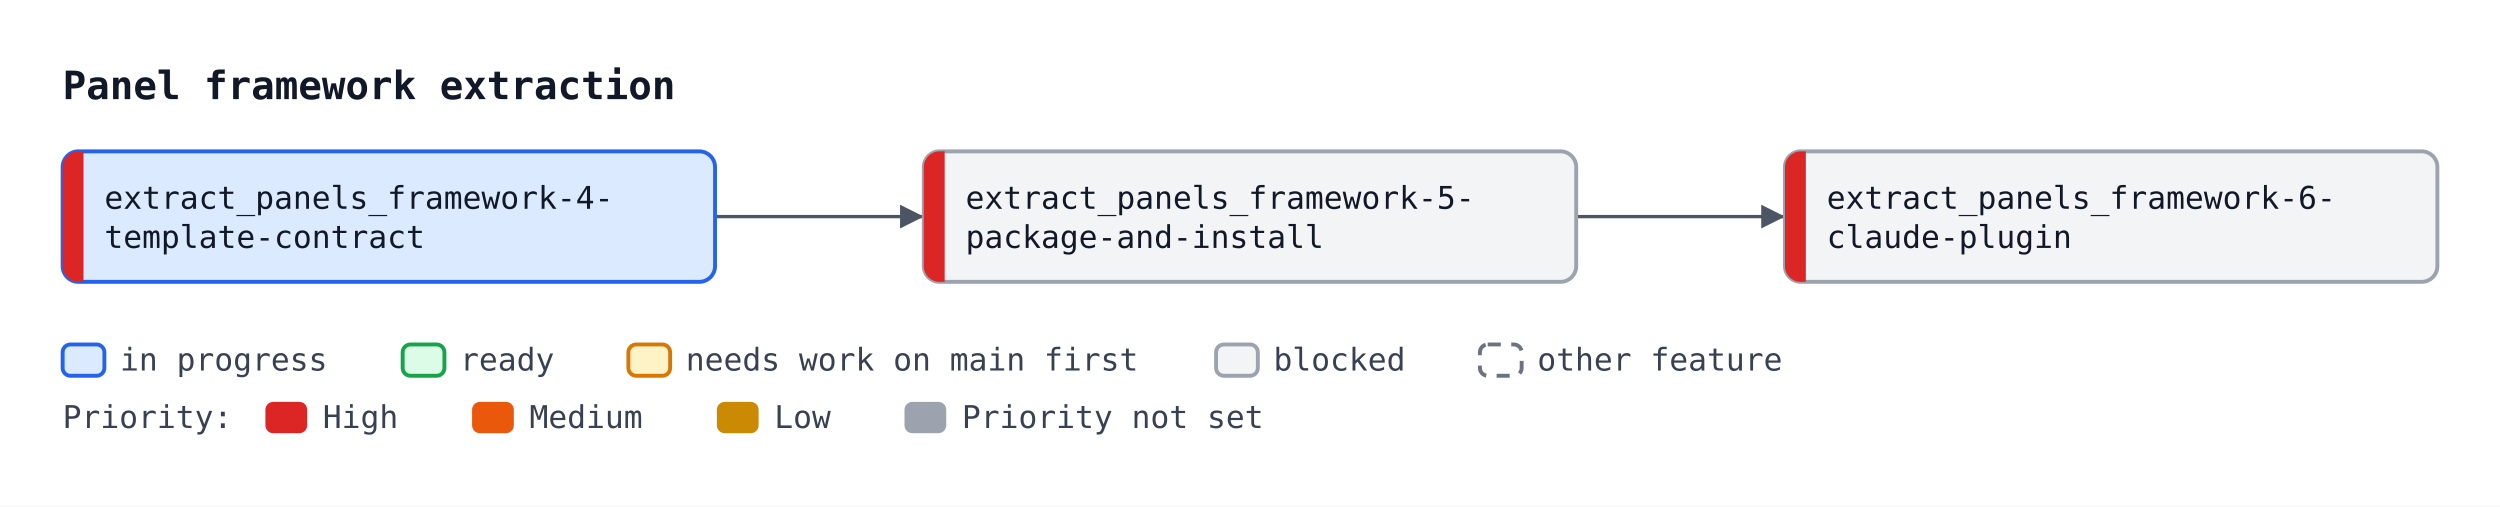
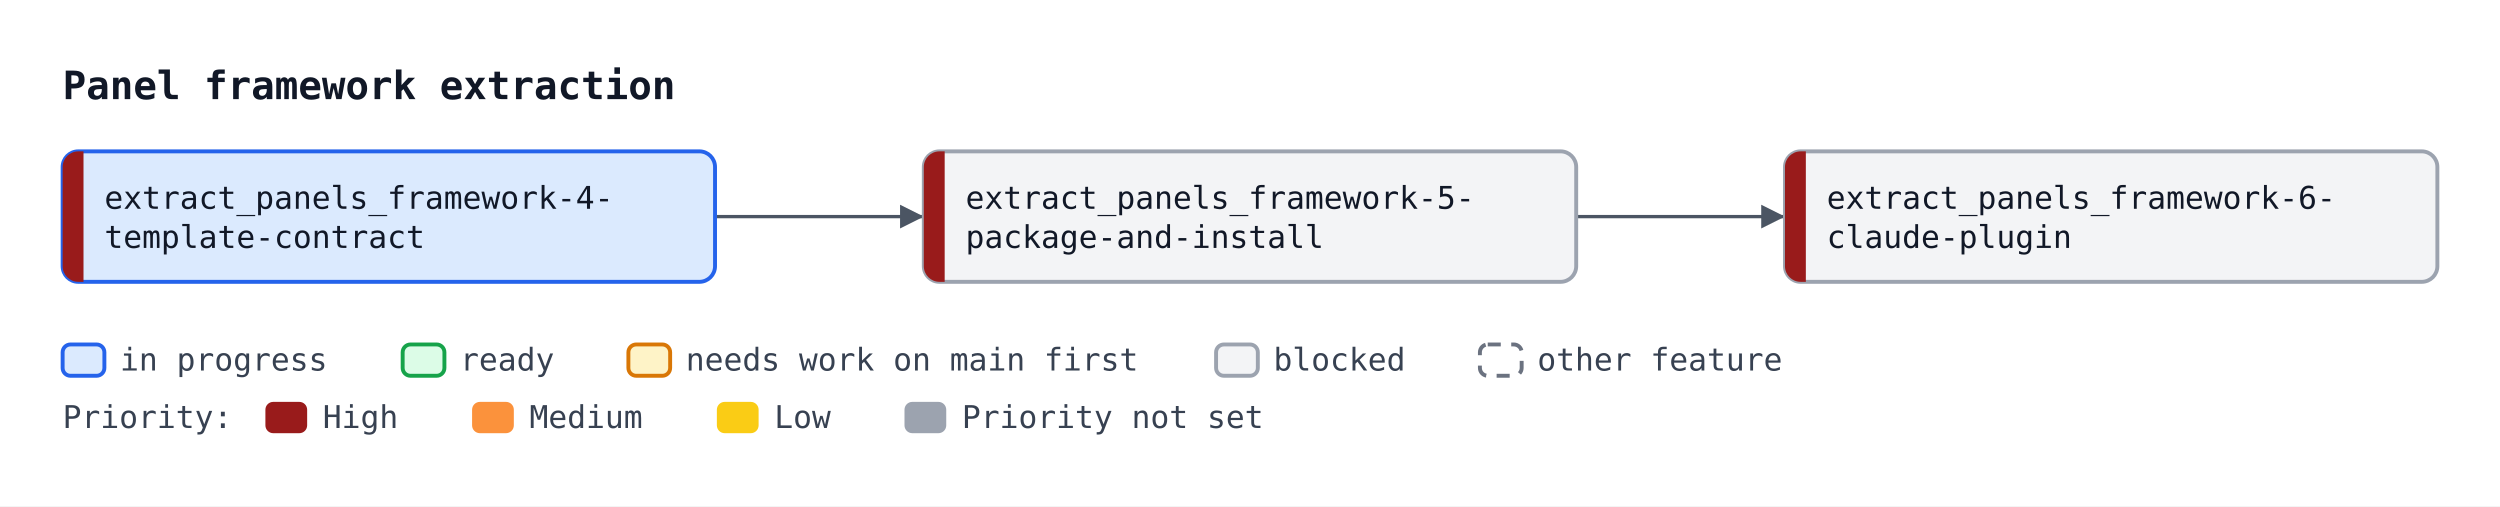
<svg xmlns="http://www.w3.org/2000/svg" width="958" height="194" viewBox="0 0 958 194" font-family="ui-monospace, SFMono-Regular, Menlo, Consolas, monospace" font-size="12">
  <defs>
    <marker id="arrow" viewBox="0 0 10 10" refX="10" refY="5" markerWidth="7" markerHeight="7" orient="auto-start-reverse">
      <path d="M0,0 L10,5 L0,10 z" fill="#4b5563" />
    </marker>
  </defs>
  <rect width="958" height="194" fill="#ffffff" />
  <text x="24" y="38" font-size="15" font-weight="bold" fill="#111827">Panel framework extraction</text>
  <path d="M274.0,83.0 C314.0,83.0 314.0,83.0 354.0,83.0" fill="none" stroke="#4b5563" stroke-width="1.3" marker-end="url(#arrow)" />
  <path d="M604.0,83.0 C644.0,83.0 644.0,83.0 684.0,83.0" fill="none" stroke="#4b5563" stroke-width="1.3" marker-end="url(#arrow)" />
  <rect x="24.0" y="58.0" width="250" height="50" rx="6" fill="#dbeafe" stroke="#2563eb" stroke-width="1.5" />
-   <path d="M32.0,58.0 H30.0 A6,6 0 0 0 24.0,64.0 V102.0 A6,6 0 0 0 30.0,108.0 H32.0 Z" fill="#dc2626" />
+   <path d="M32.0,58.0 H30.0 A6,6 0 0 0 24.0,64.0 V102.0 A6,6 0 0 0 30.0,108.0 H32.0 Z" fill="#991b1b" />
  <text x="40.0" y="80.0" fill="#111827">extract_panels_framework-4-</text>
  <text x="40.0" y="95.0" fill="#111827">template-contract</text>
  <rect x="354.0" y="58.0" width="250" height="50" rx="6" fill="#f3f4f6" stroke="#9ca3af" stroke-width="1.5" />
-   <path d="M362.0,58.0 H360.0 A6,6 0 0 0 354.0,64.0 V102.0 A6,6 0 0 0 360.0,108.0 H362.0 Z" fill="#dc2626" />
+   <path d="M362.0,58.0 H360.0 A6,6 0 0 0 354.0,64.0 V102.0 A6,6 0 0 0 360.0,108.0 H362.0 Z" fill="#991b1b" />
  <text x="370.0" y="80.0" fill="#111827">extract_panels_framework-5-</text>
  <text x="370.0" y="95.0" fill="#111827">package-and-install</text>
  <rect x="684.0" y="58.0" width="250" height="50" rx="6" fill="#f3f4f6" stroke="#9ca3af" stroke-width="1.5" />
-   <path d="M692.0,58.0 H690.0 A6,6 0 0 0 684.0,64.0 V102.0 A6,6 0 0 0 690.0,108.0 H692.0 Z" fill="#dc2626" />
+   <path d="M692.0,58.0 H690.0 A6,6 0 0 0 684.0,64.0 V102.0 A6,6 0 0 0 690.0,108.0 H692.0 Z" fill="#991b1b" />
  <text x="700.0" y="80.0" fill="#111827">extract_panels_framework-6-</text>
  <text x="700.0" y="95.0" fill="#111827">claude-plugin</text>
  <rect x="24.0" y="132" width="16" height="12" rx="3" fill="#dbeafe" stroke="#2563eb" stroke-width="1.5" />
  <text x="46.0" y="142" fill="#374151">in progress</text>
  <rect x="154.3" y="132" width="16" height="12" rx="3" fill="#dcfce7" stroke="#16a34a" stroke-width="1.5" />
  <text x="176.3" y="142" fill="#374151">ready</text>
  <rect x="240.8" y="132" width="16" height="12" rx="3" fill="#fef3c7" stroke="#d97706" stroke-width="1.5" />
  <text x="262.8" y="142" fill="#374151">needs work on main first</text>
  <rect x="466.0" y="132" width="16" height="12" rx="3" fill="#f3f4f6" stroke="#9ca3af" stroke-width="1.5" />
  <text x="488.0" y="142" fill="#374151">blocked</text>
  <rect x="567.1" y="132" width="16" height="12" rx="3" fill="#ffffff" stroke="#6b7280" stroke-width="1.5" stroke-dasharray="5 4" />
  <text x="589.1" y="142" fill="#374151">other feature</text>
  <text x="24" y="164" fill="#374151">Priority:</text>
-   <rect x="101.7" y="154" width="16" height="12" rx="3" fill="#dc2626" />
+   <rect x="101.7" y="154" width="16" height="12" rx="3" fill="#991b1b" />
  <text x="123.7" y="164" fill="#374151">High</text>
-   <rect x="180.9" y="154" width="16" height="12" rx="3" fill="#ea580c" />
+   <rect x="180.9" y="154" width="16" height="12" rx="3" fill="#fb923c" />
  <text x="202.9" y="164" fill="#374151">Medium</text>
-   <rect x="274.7" y="154" width="16" height="12" rx="3" fill="#ca8a04" />
+   <rect x="274.7" y="154" width="16" height="12" rx="3" fill="#facc15" />
  <text x="296.7" y="164" fill="#374151">Low</text>
  <rect x="346.6" y="154" width="16" height="12" rx="3" fill="#9ca3af" />
  <text x="368.6" y="164" fill="#374151">Priority not set</text>
</svg>
